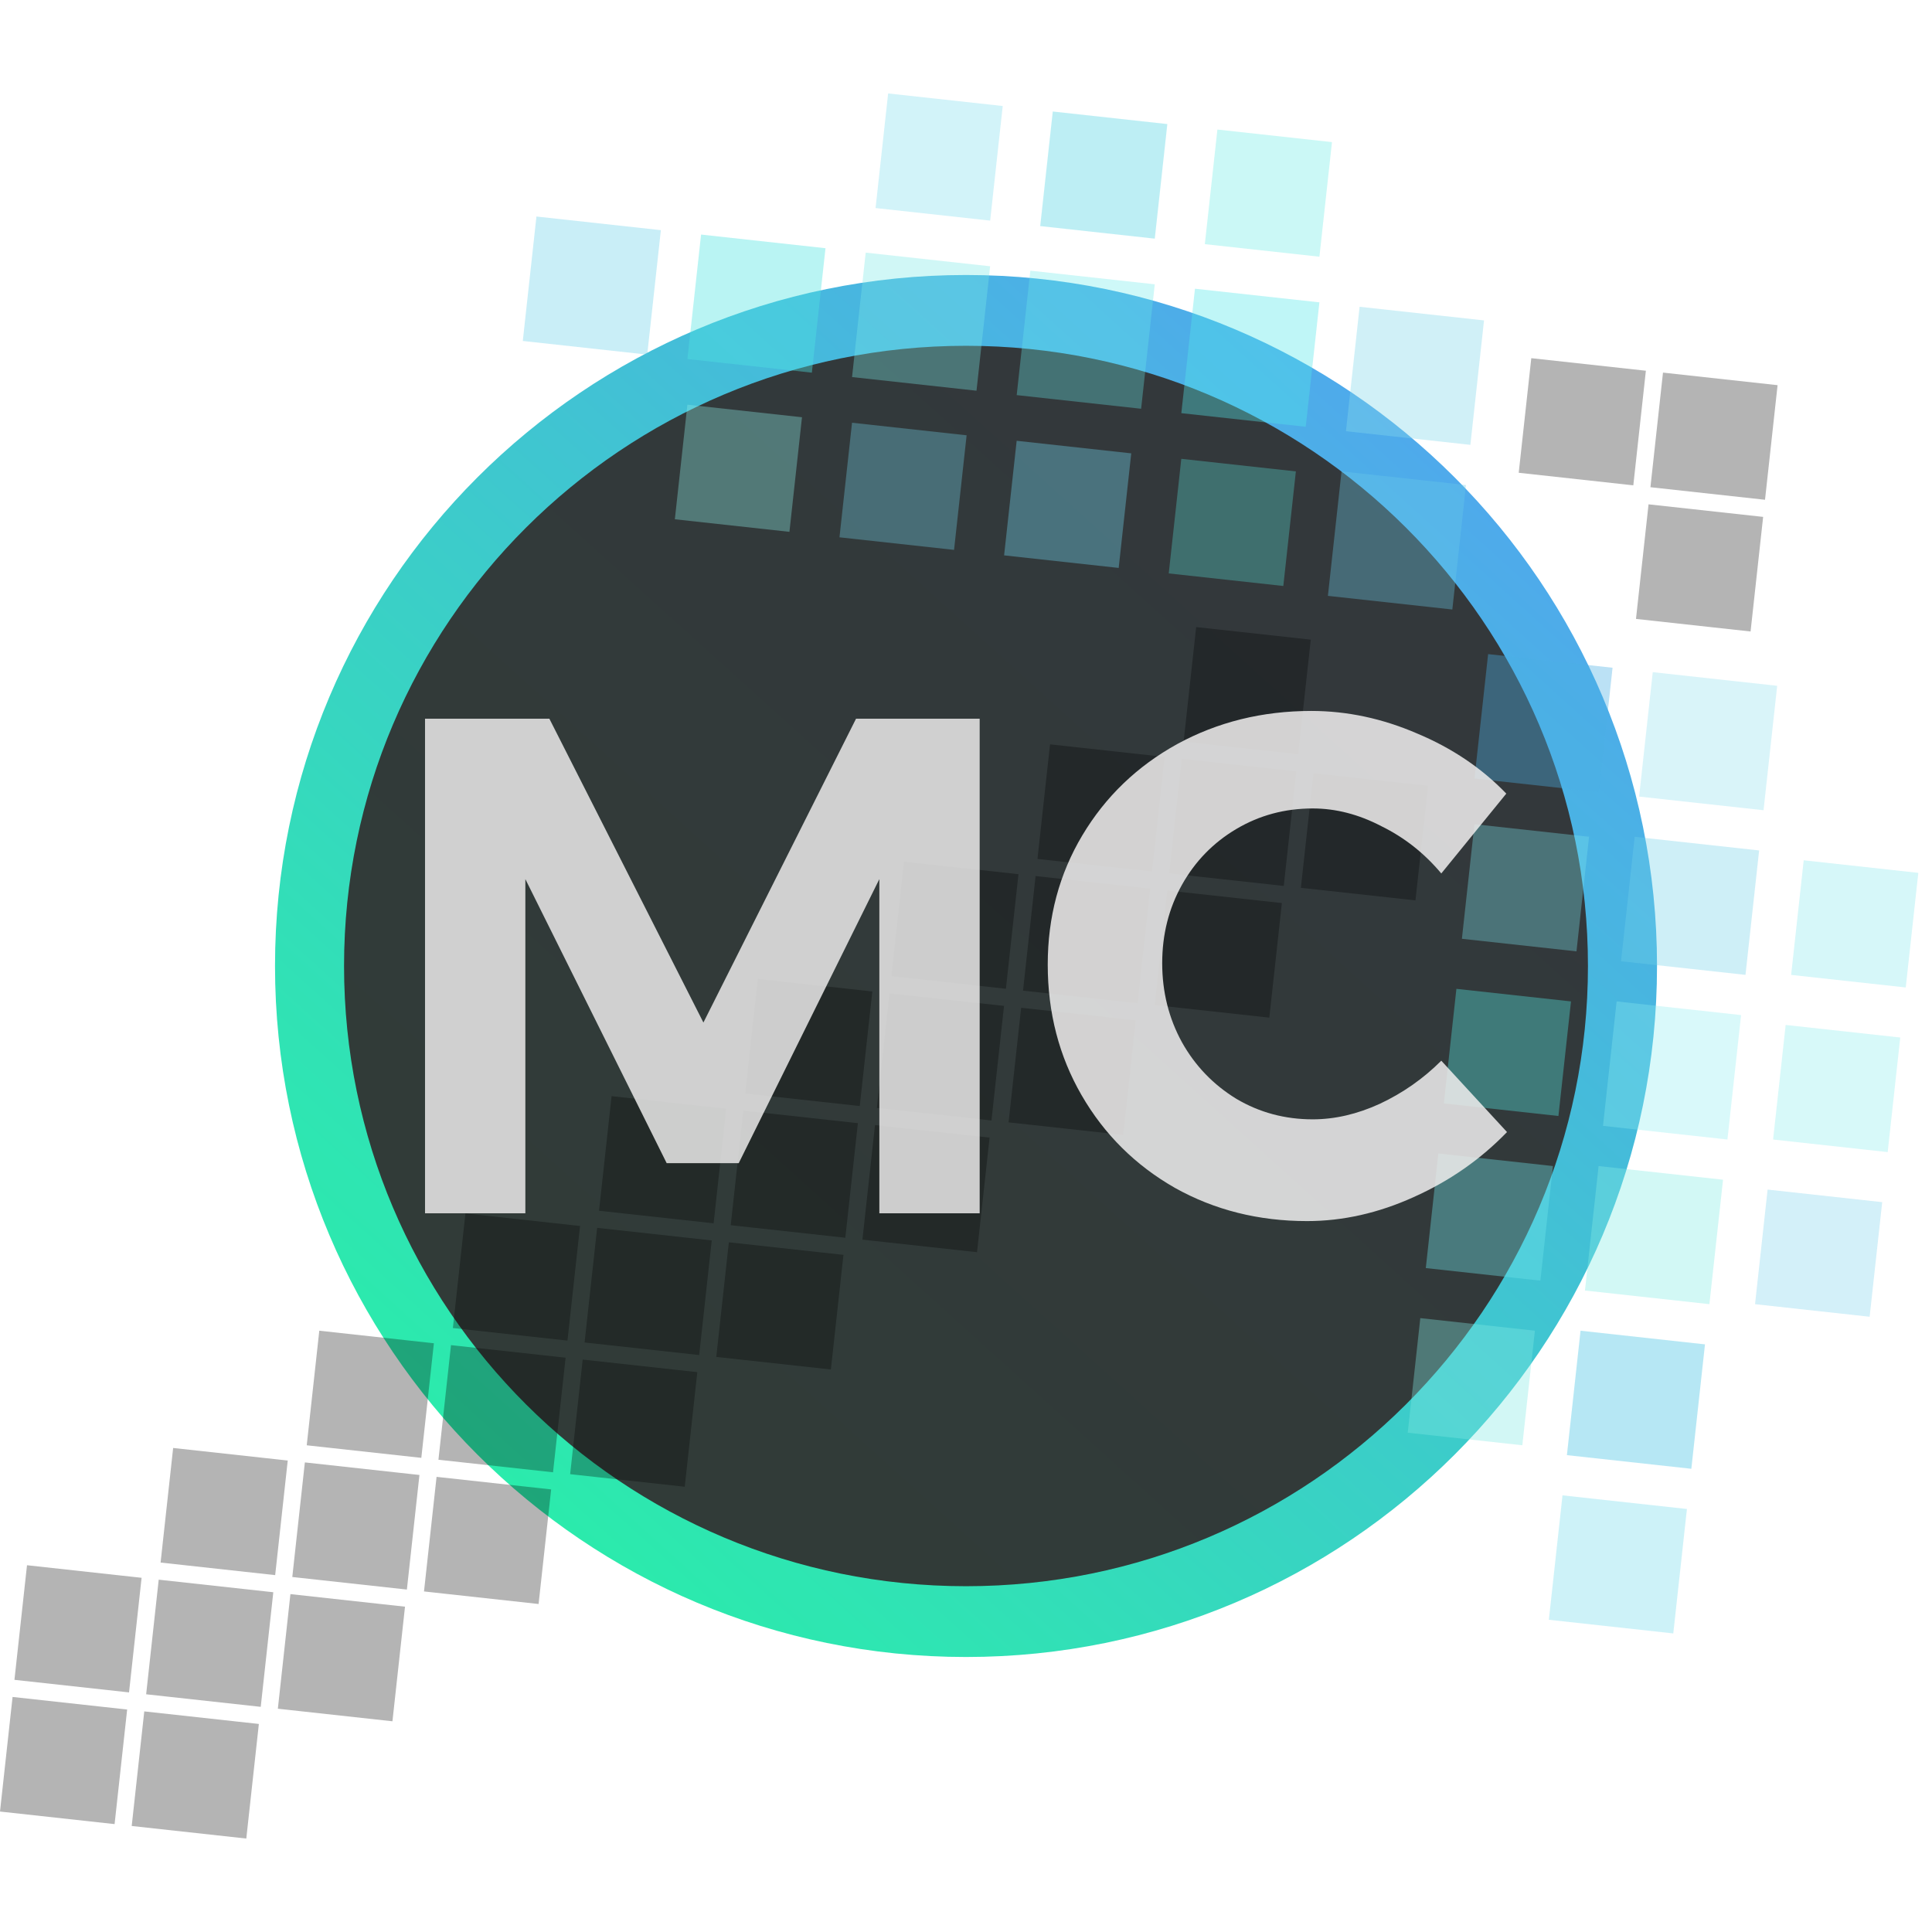
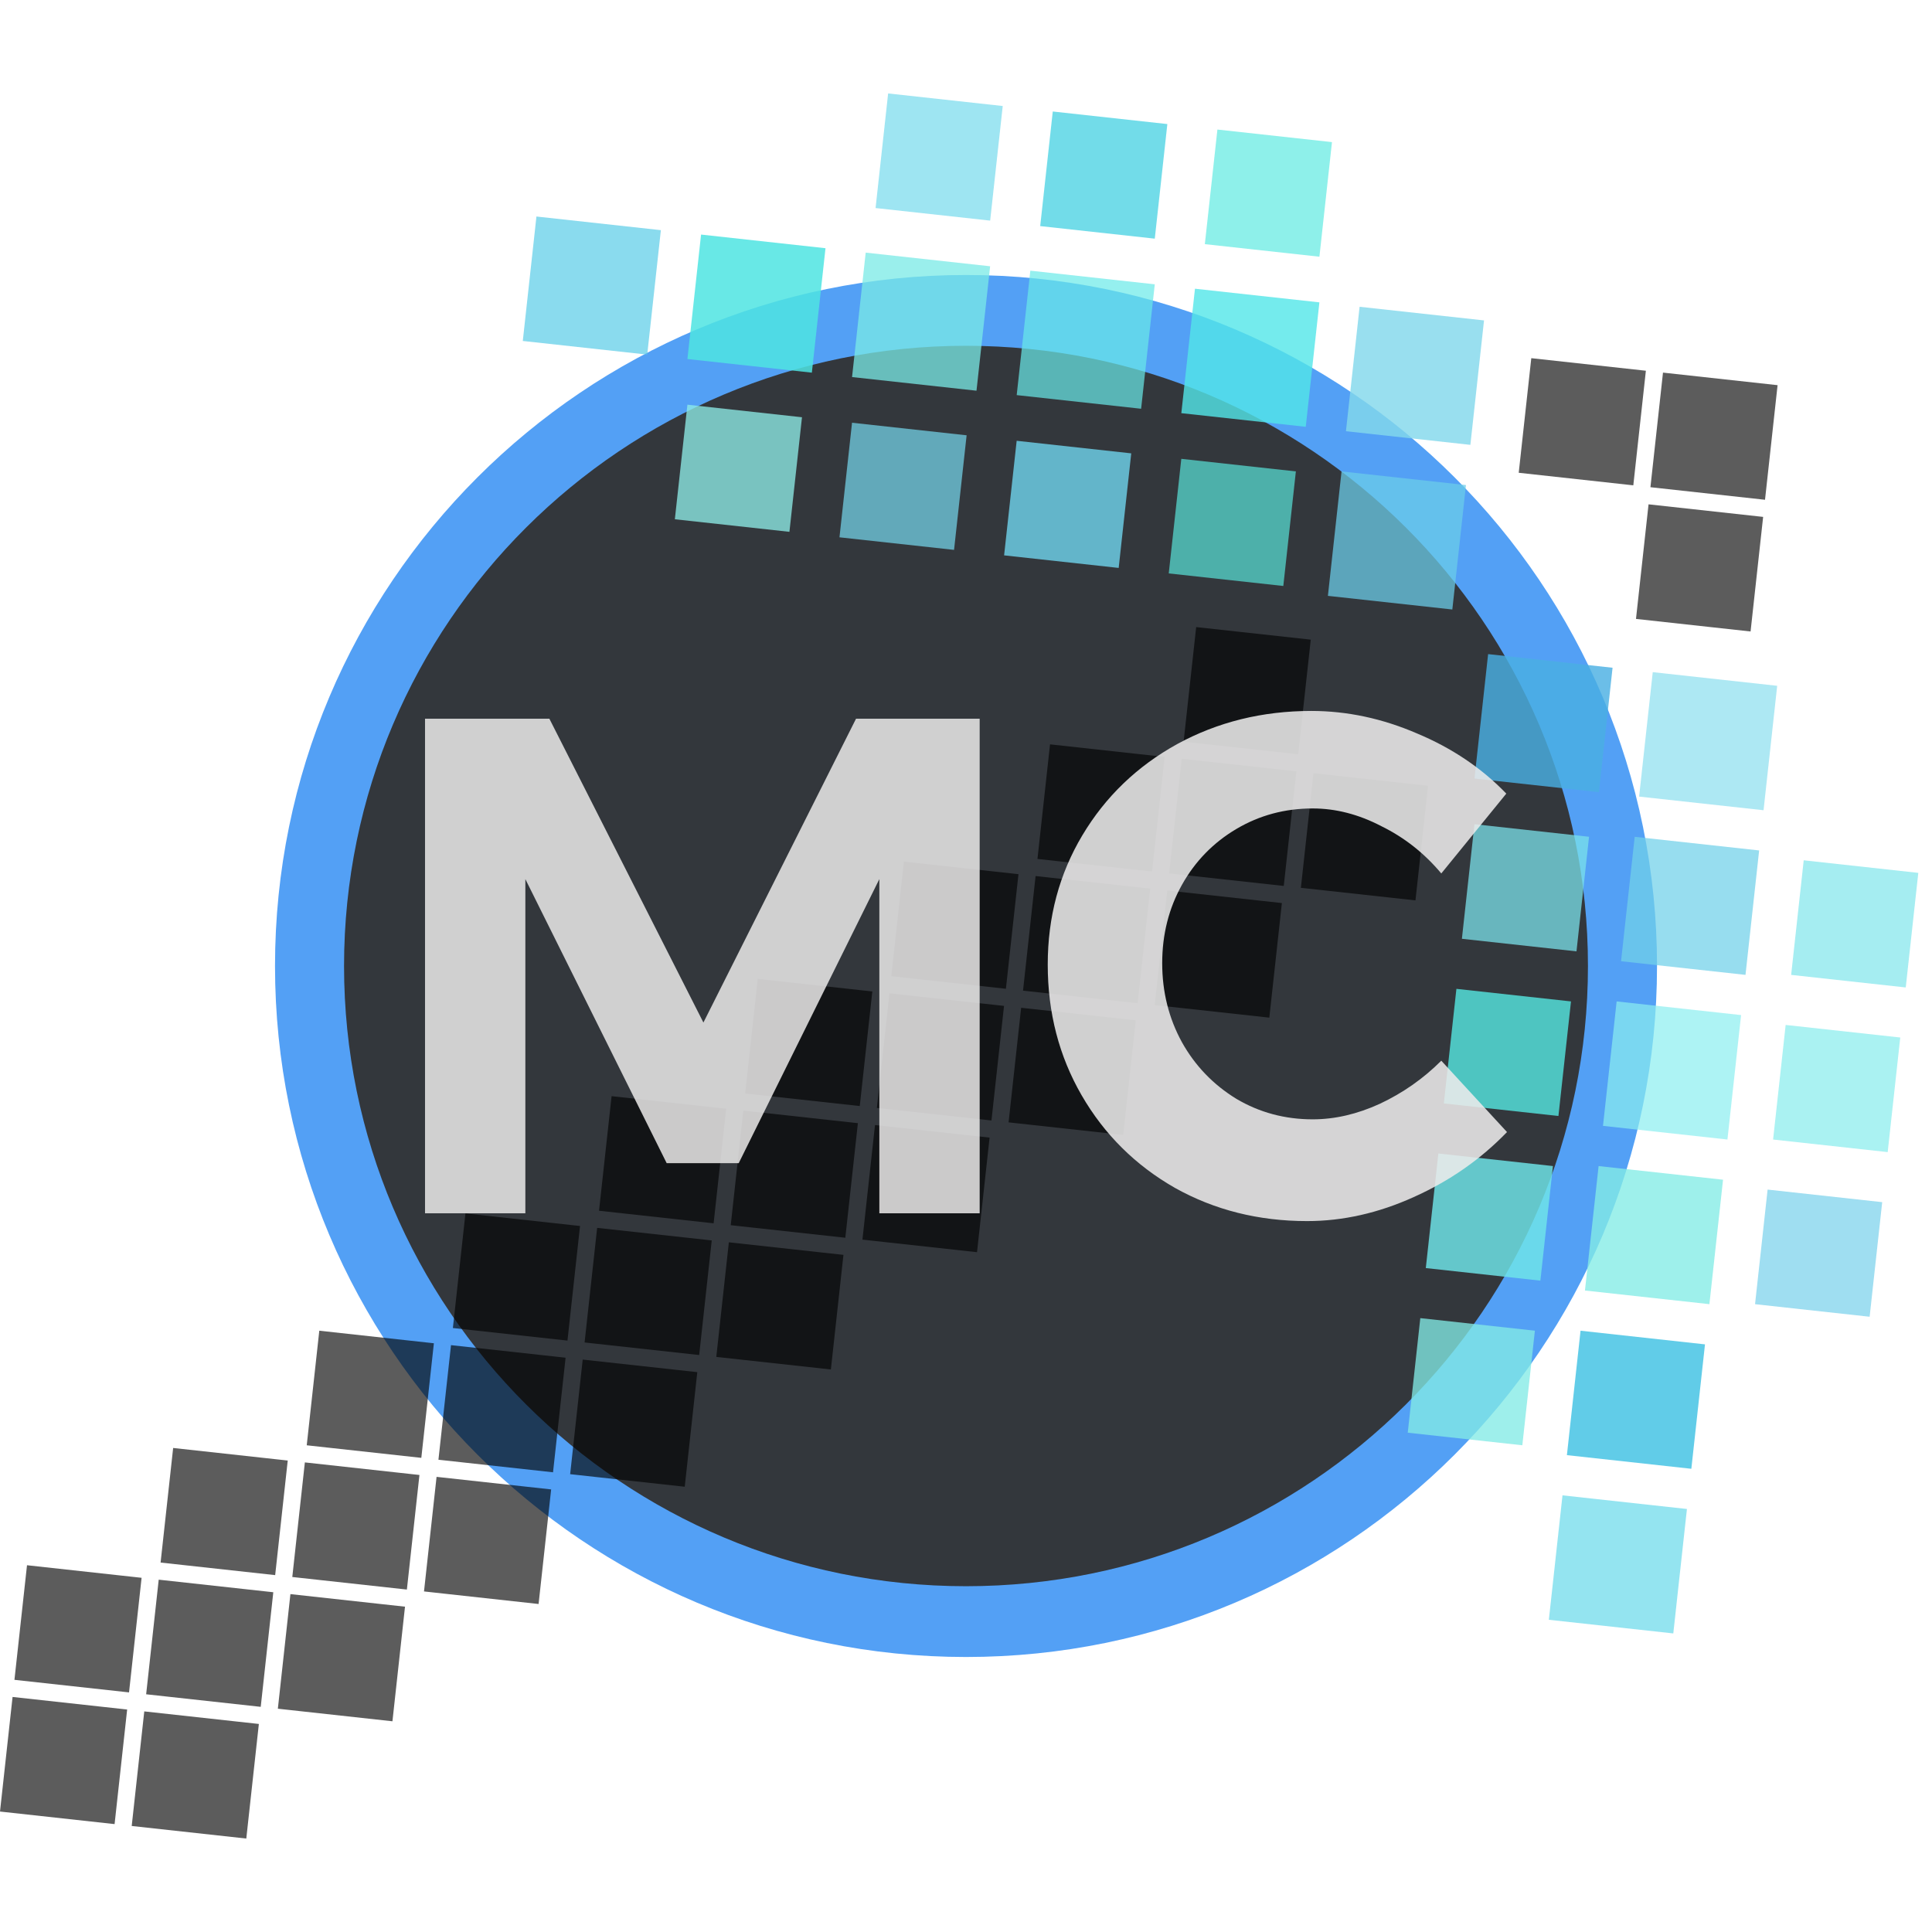
- <svg xmlns="http://www.w3.org/2000/svg" xmlns:xlink="http://www.w3.org/1999/xlink" width="140" height="140" viewBox="0 0 131.25 131.25">
+ <svg xmlns="http://www.w3.org/2000/svg" width="140" height="140" viewBox="0 0 131.25 131.25">
  <defs>
-     <clipPath id="c">
+     <clipPath id="a">
      <circle cx="70" cy="70" r="46.943" fill="#13f102" stroke-width=".922" transform="rotate(47.693)" opacity=".996" stroke-linecap="square" />
    </clipPath>
-     <linearGradient id="a" x1="598.44" x2="535.22" y1="560.7" y2="601.17" gradientTransform="matrix(1.473 0 0 2.216 -235.17 -536.78)" gradientUnits="userSpaceOnUse">
-       <stop offset="0" stop-color="#1ffa9b" opacity=".969" />
-       <stop offset="1" stop-color="#509ef5" opacity=".989" />
-     </linearGradient>
-     <linearGradient id="b" x1="-67.741" x2="56.732" y1="98.779" y2="98.334" xlink:href="#a" gradientUnits="userSpaceOnUse" gradientTransform="matrix(1.037 0 0 1 -2.533 0)" />
  </defs>
-   <path fill="url(#b)" d="M -75.375,96.598 -2.294,30.5 65.473,105.165 -7.369,171.174 Z" transform="rotate(-47.693 -7.136 2.76)" clip-path="url(#c)" opacity=".978" />
+   <path fill="#509ef5" d="M -75.375,96.598 -2.294,30.5 65.473,105.165 -7.369,171.174 Z" transform="rotate(-47.693 -7.136 2.76)" clip-path="url(#a)" opacity=".978" />
  <ellipse cx="83.301" cy="45.08" fill="#313030" fill-opacity=".968" rx="42.252" ry="42.134" opacity=".967" transform="translate(-17.676 20.545)" />
-   <g opacity=".464">
-     <path fill="#59e7de" fill-opacity=".863" d="M152.735 -100.373H160.565V-92.542H152.735z" opacity=".786" transform="rotate(6.257 -1086.864 -697.675)" />
-     <path fill="#68e8e7" fill-opacity=".863" d="M141.147 -111.962H149.651V-103.457H141.147z" opacity=".817" transform="rotate(6.257 -1086.864 -697.675)" />
-     <path fill="#7be2eb" fill-opacity=".863" d="M175.237 -77.87H183.068V-70.039H175.237z" opacity=".86" transform="rotate(6.257 -1086.864 -697.675)" />
-     <path fill="#8beeef" fill-opacity=".863" d="M186.151 -66.955H194.656V-58.45H186.151z" opacity=".811" transform="rotate(6.257 -1086.864 -697.675)" />
-     <path fill="#7aeae6" fill-opacity=".863" d="M129.895 -111.962H138.4V-103.457H129.895z" opacity=".87" transform="rotate(6.257 -1086.864 -697.675)" />
-     <path fill="#4fe4e2" fill-opacity=".863" d="M118.644 -111.962H127.148V-103.457H118.644z" opacity=".991" transform="rotate(6.257 -1086.864 -697.675)" />
-     <path fill="#83ebe5" fill-opacity=".863" d="M186.151 -55.703H194.656V-47.198H186.151z" opacity=".908" transform="rotate(6.257 -1086.864 -697.675)" />
-     <path fill="#43c3e3" fill-opacity=".863" d="M186.151 -44.451H194.656V-35.947H186.151z" opacity=".97" transform="rotate(6.257 -1086.864 -697.675)" />
-     <path fill="#6bcce9" fill-opacity=".863" d="M163.649 -100.71H172.153V-92.205H163.649z" opacity=".848" transform="rotate(6.257 -1086.864 -697.675)" />
-     <path fill="#4aafe3" fill-opacity=".863" d="M174.9 -89.458H183.405V-80.954H174.9z" opacity=".944" transform="rotate(6.257 -1086.864 -697.675)" />
-     <path fill="#53e5e7" fill-opacity=".863" d="M152.398 -111.962H160.902V-103.457H152.398z" opacity=".933" transform="rotate(6.257 -1086.864 -697.675)" />
-     <path fill="#72d0e8" fill-opacity=".863" d="M186.151 -78.206H194.656V-69.702H186.151z" opacity=".85" transform="rotate(6.257 -1086.864 -697.675)" />
-     <path fill="#49d3e3" fill-opacity=".863" d="M141.483 -122.877H149.314V-115.045H141.483z" opacity=".898" transform="rotate(6.257 -1086.864 -697.675)" />
-     <path fill="#83dded" fill-opacity=".863" d="M130.232 -122.877H138.063V-115.045H130.232z" opacity=".907" transform="rotate(6.257 -1086.864 -697.675)" />
-     <path fill="#6dcfe7" fill-opacity=".863" d="M141.483 -100.373H149.314V-92.542H141.483z" opacity=".952" transform="rotate(6.257 -1086.864 -697.675)" />
-     <path fill="#74d6ec" fill-opacity=".863" d="M130.232 -100.373H138.063V-92.542H130.232z" opacity=".828" transform="rotate(6.257 -1086.864 -697.675)" />
-     <path fill="#55e9e3" fill-opacity=".863" d="M175.237 -66.618H183.068V-58.787H175.237z" opacity=".925" transform="rotate(6.257 -1086.864 -697.675)" />
-     <path fill="#6ee5ea" fill-opacity=".863" d="M175.237 -55.366H183.068V-47.535H175.237z" opacity=".951" transform="rotate(6.257 -1086.864 -697.675)" />
-     <path fill="#87d5ec" fill-opacity=".863" d="M197.739 -55.366H205.57V-47.535H197.739z" opacity=".926" transform="rotate(6.257 -1086.864 -697.675)" />
-     <path fill="#85ebec" fill-opacity=".863" d="M197.739 -66.618H205.57V-58.787H197.739z" opacity=".814" transform="rotate(6.257 -1086.864 -697.675)" />
-     <path fill="#83d8eb" fill-opacity=".863" d="M163.649 -111.962H172.153V-103.457H163.649z" opacity=".946" transform="rotate(6.257 -1086.864 -697.675)" />
-     <path fill="#8ddeee" fill-opacity=".863" d="M186.151 -89.458H194.656V-80.954H186.151z" opacity=".829" transform="rotate(6.257 -1086.864 -697.675)" />
-     <path fill="#81e5eb" fill-opacity=".863" d="M197.739 -77.87H205.57V-70.039H197.739z" opacity=".827" transform="rotate(6.257 -1086.864 -697.675)" />
-     <path fill="#6bebe3" fill-opacity=".863" d="M152.735 -122.877H160.565V-115.045H152.735z" opacity=".886" transform="rotate(6.257 -1086.864 -697.675)" />
-     <path fill="#55c9e5" fill-opacity=".863" d="M107.393 -111.962H115.897V-103.457H107.393z" opacity=".796" transform="rotate(6.257 -1086.864 -697.675)" />
-     <path fill="#8dece7" fill-opacity=".863" d="M118.981 -100.373H126.812V-92.542H118.981z" opacity=".887" transform="rotate(6.257 -1086.864 -697.675)" />
-     <path fill="#7edeed" fill-opacity=".863" d="M186.151 -33.2H194.656V-24.695H186.151z" opacity=".954" transform="rotate(6.257 -1086.864 -697.675)" />
-     <path fill="#82eae4" fill-opacity=".863" d="M175.237 -44.115H183.068V-36.284H175.237z" opacity=".9" transform="rotate(6.257 -1086.864 -697.675)" />
-     <path fill="#000000" fill-opacity=".648" d="M163.986-80.12H171.817V-72.289H163.986zM154.985-80.12H162.816V-72.289H154.985zM154.985-71.119H162.816V-63.288H154.985zM145.984-71.119H153.815V-63.288H145.984zM145.984-62.117H153.815V-54.286H145.984zM136.983-62.117H144.814V-54.286H136.983zM175.624-109.762H183.455V-101.93H175.624zM184.625-100.76H192.456V-92.929H184.625zM184.625-109.762H192.456V-101.93H184.625zM154.985-89.121H162.816V-81.29H154.985zM145.984-80.12H153.815V-72.289H145.984zM136.983-71.119H144.814V-63.288H136.983zM127.982-62.117H135.813V-54.286H127.982zM136.983-53.116H144.814V-45.285H136.983zM127.982-53.116H135.813V-45.285H127.982zM118.981-53.116H126.812V-45.285H118.981zM127.982-44.115H135.813V-36.283H127.982zM118.981-44.115H126.812V-36.283H118.981zM109.98-44.115H117.811V-36.283H109.98zM118.981-35.113H126.812V-27.282H118.981zM109.98-35.113H117.811V-27.282H109.98zM100.979-35.113H108.81V-27.282H100.979zM109.98-26.112H117.811V-18.281H109.98zM100.979-26.112H108.81V-18.281H100.979zM91.978-26.112H99.809V-18.281H91.978zM100.979-17.111H108.81V-9.279H100.979zM91.978-17.111H99.809V-9.279H91.978zM82.977-17.111H90.808V-9.279H82.977zM91.978-8.109H99.809V-.278H91.978zM82.977-8.109H90.808V-.278H82.977z" opacity=".987" transform="rotate(6.257 -1086.864 -697.675)" />
-   </g>
+   <path fill="#59e7de" fill-opacity=".863" d="M152.735 -100.373H160.565V-92.542H152.735z" opacity=".786" transform="rotate(6.257 -1086.864 -697.675)" />
+   <path fill="#68e8e7" fill-opacity=".863" d="M141.147 -111.962H149.651V-103.457H141.147z" opacity=".817" transform="rotate(6.257 -1086.864 -697.675)" />
+   <path fill="#7be2eb" fill-opacity=".863" d="M175.237 -77.87H183.068V-70.039H175.237z" opacity=".86" transform="rotate(6.257 -1086.864 -697.675)" />
+   <path fill="#8beeef" fill-opacity=".863" d="M186.151 -66.955H194.656V-58.45H186.151z" opacity=".811" transform="rotate(6.257 -1086.864 -697.675)" />
+   <path fill="#7aeae6" fill-opacity=".863" d="M129.895 -111.962H138.4V-103.457H129.895z" opacity=".87" transform="rotate(6.257 -1086.864 -697.675)" />
+   <path fill="#4fe4e2" fill-opacity=".863" d="M118.644 -111.962H127.148V-103.457H118.644z" opacity=".991" transform="rotate(6.257 -1086.864 -697.675)" />
+   <path fill="#83ebe5" fill-opacity=".863" d="M186.151 -55.703H194.656V-47.198H186.151z" opacity=".908" transform="rotate(6.257 -1086.864 -697.675)" />
+   <path fill="#43c3e3" fill-opacity=".863" d="M186.151 -44.451H194.656V-35.947H186.151z" opacity=".97" transform="rotate(6.257 -1086.864 -697.675)" />
+   <path fill="#6bcce9" fill-opacity=".863" d="M163.649 -100.71H172.153V-92.205H163.649z" opacity=".848" transform="rotate(6.257 -1086.864 -697.675)" />
+   <path fill="#4aafe3" fill-opacity=".863" d="M174.9 -89.458H183.405V-80.954H174.9z" opacity=".944" transform="rotate(6.257 -1086.864 -697.675)" />
+   <path fill="#53e5e7" fill-opacity=".863" d="M152.398 -111.962H160.902V-103.457H152.398z" opacity=".933" transform="rotate(6.257 -1086.864 -697.675)" />
+   <path fill="#72d0e8" fill-opacity=".863" d="M186.151 -78.206H194.656V-69.702H186.151z" opacity=".85" transform="rotate(6.257 -1086.864 -697.675)" />
+   <path fill="#49d3e3" fill-opacity=".863" d="M141.483 -122.877H149.314V-115.045H141.483z" opacity=".898" transform="rotate(6.257 -1086.864 -697.675)" />
+   <path fill="#83dded" fill-opacity=".863" d="M130.232 -122.877H138.063V-115.045H130.232z" opacity=".907" transform="rotate(6.257 -1086.864 -697.675)" />
+   <path fill="#6dcfe7" fill-opacity=".863" d="M141.483 -100.373H149.314V-92.542H141.483z" opacity=".952" transform="rotate(6.257 -1086.864 -697.675)" />
+   <path fill="#74d6ec" fill-opacity=".863" d="M130.232 -100.373H138.063V-92.542H130.232z" opacity=".828" transform="rotate(6.257 -1086.864 -697.675)" />
+   <path fill="#55e9e3" fill-opacity=".863" d="M175.237 -66.618H183.068V-58.787H175.237z" opacity=".925" transform="rotate(6.257 -1086.864 -697.675)" />
+   <path fill="#6ee5ea" fill-opacity=".863" d="M175.237 -55.366H183.068V-47.535H175.237z" opacity=".951" transform="rotate(6.257 -1086.864 -697.675)" />
+   <path fill="#87d5ec" fill-opacity=".863" d="M197.739 -55.366H205.57V-47.535H197.739z" opacity=".926" transform="rotate(6.257 -1086.864 -697.675)" />
+   <path fill="#85ebec" fill-opacity=".863" d="M197.739 -66.618H205.57V-58.787H197.739z" opacity=".814" transform="rotate(6.257 -1086.864 -697.675)" />
+   <path fill="#83d8eb" fill-opacity=".863" d="M163.649 -111.962H172.153V-103.457H163.649z" opacity=".946" transform="rotate(6.257 -1086.864 -697.675)" />
+   <path fill="#8ddeee" fill-opacity=".863" d="M186.151 -89.458H194.656V-80.954H186.151z" opacity=".829" transform="rotate(6.257 -1086.864 -697.675)" />
+   <path fill="#81e5eb" fill-opacity=".863" d="M197.739 -77.87H205.57V-70.039H197.739z" opacity=".827" transform="rotate(6.257 -1086.864 -697.675)" />
+   <path fill="#6bebe3" fill-opacity=".863" d="M152.735 -122.877H160.565V-115.045H152.735z" opacity=".886" transform="rotate(6.257 -1086.864 -697.675)" />
+   <path fill="#55c9e5" fill-opacity=".863" d="M107.393 -111.962H115.897V-103.457H107.393z" opacity=".796" transform="rotate(6.257 -1086.864 -697.675)" />
+   <path fill="#8dece7" fill-opacity=".863" d="M118.981 -100.373H126.812V-92.542H118.981z" opacity=".887" transform="rotate(6.257 -1086.864 -697.675)" />
+   <path fill="#7edeed" fill-opacity=".863" d="M186.151 -33.2H194.656V-24.695H186.151z" opacity=".954" transform="rotate(6.257 -1086.864 -697.675)" />
+   <path fill="#82eae4" fill-opacity=".863" d="M175.237 -44.115H183.068V-36.284H175.237z" opacity=".9" transform="rotate(6.257 -1086.864 -697.675)" />
+   <path fill="#000000" fill-opacity=".648" d="M163.986-80.12H171.817V-72.289H163.986zM154.985-80.12H162.816V-72.289H154.985zM154.985-71.119H162.816V-63.288H154.985zM145.984-71.119H153.815V-63.288H145.984zM145.984-62.117H153.815V-54.286H145.984zM136.983-62.117H144.814V-54.286H136.983zM175.624-109.762H183.455V-101.93H175.624zM184.625-100.76H192.456V-92.929H184.625zM184.625-109.762H192.456V-101.93H184.625zM154.985-89.121H162.816V-81.29H154.985zM145.984-80.12H153.815V-72.289H145.984zM136.983-71.119H144.814V-63.288H136.983zM127.982-62.117H135.813V-54.286H127.982zM136.983-53.116H144.814V-45.285H136.983zM127.982-53.116H135.813V-45.285H127.982zM118.981-53.116H126.812V-45.285H118.981zM127.982-44.115H135.813V-36.283H127.982zM118.981-44.115H126.812V-36.283H118.981zM109.98-44.115H117.811V-36.283H109.98zM118.981-35.113H126.812V-27.282H118.981zM109.98-35.113H117.811V-27.282H109.98zM100.979-35.113H108.81V-27.282H100.979zM109.98-26.112H117.811V-18.281H109.98zM100.979-26.112H108.81V-18.281H100.979zM91.978-26.112H99.809V-18.281H91.978zM100.979-17.111H108.81V-9.279H100.979zM91.978-17.111H99.809V-9.279H91.978zM82.977-17.111H90.808V-9.279H82.977zM91.978-8.109H99.809V-.278H91.978zM82.977-8.109H90.808V-.278H82.977z" opacity=".987" transform="rotate(6.257 -1086.864 -697.675)" />
  <g fill="#edecec" fill-opacity=".901" style="line-height:125%;-inkscape-font-specification:'URW Gothic Semi-Bold'" font-weight="600" font-size="48" font-family="Montserrat" letter-spacing="-.39" word-spacing="6.87" opacity=".967" text-anchor="middle">
    <path d="m 34.654,53.176 h 8.448 l 10.464,20.64 10.368,-20.64 h 8.4 v 33.6 h -6.816 v -22.704 l -9.552,19.296 h -4.896 l -9.6,-19.296 v 22.704 h -6.816 z" style="line-height:169.6%;-inkscape-font-specification:'Montserrat Semi-Bold';text-align:center" opacity=".962" transform="translate(-5.78 -4.35)" />
    <path d="m 103.694,63.688 q -1.728,-2.064 -4.08,-3.216 -2.304,-1.2 -4.656,-1.2 -2.832,0 -5.184,1.392 -2.352,1.392 -3.696,3.792 -1.344,2.4 -1.344,5.328 0,2.928 1.344,5.376 1.344,2.4 3.696,3.84 2.352,1.392 5.184,1.392 2.256,0 4.56,-1.056 2.352,-1.104 4.176,-2.928 l 4.464,4.848 q -2.688,2.784 -6.336,4.416 -3.6,1.632 -7.248,1.632 -4.944,0 -8.976,-2.256 -4.032,-2.304 -6.336,-6.288 -2.304,-3.984 -2.304,-8.88 0,-4.848 2.352,-8.784 2.352,-3.936 6.432,-6.192 4.128,-2.256 9.12,-2.256 3.648,0 7.2,1.536 3.552,1.488 6.048,4.08 z" style="line-height:169.6%;-inkscape-font-specification:'Montserrat Semi-Bold';text-align:center" opacity=".996" transform="translate(-5.78 -4.35)" />
  </g>
</svg>
